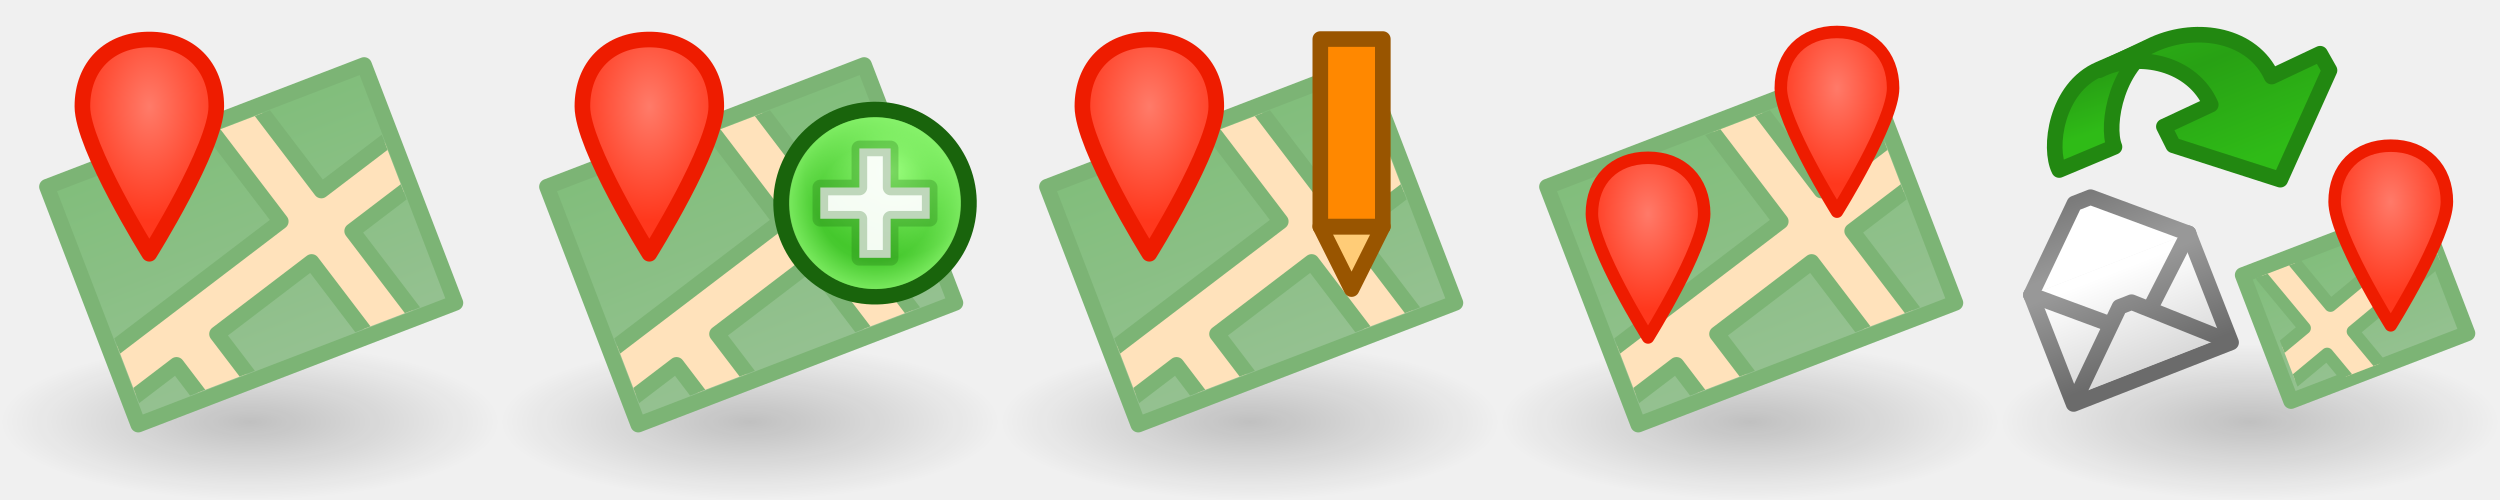
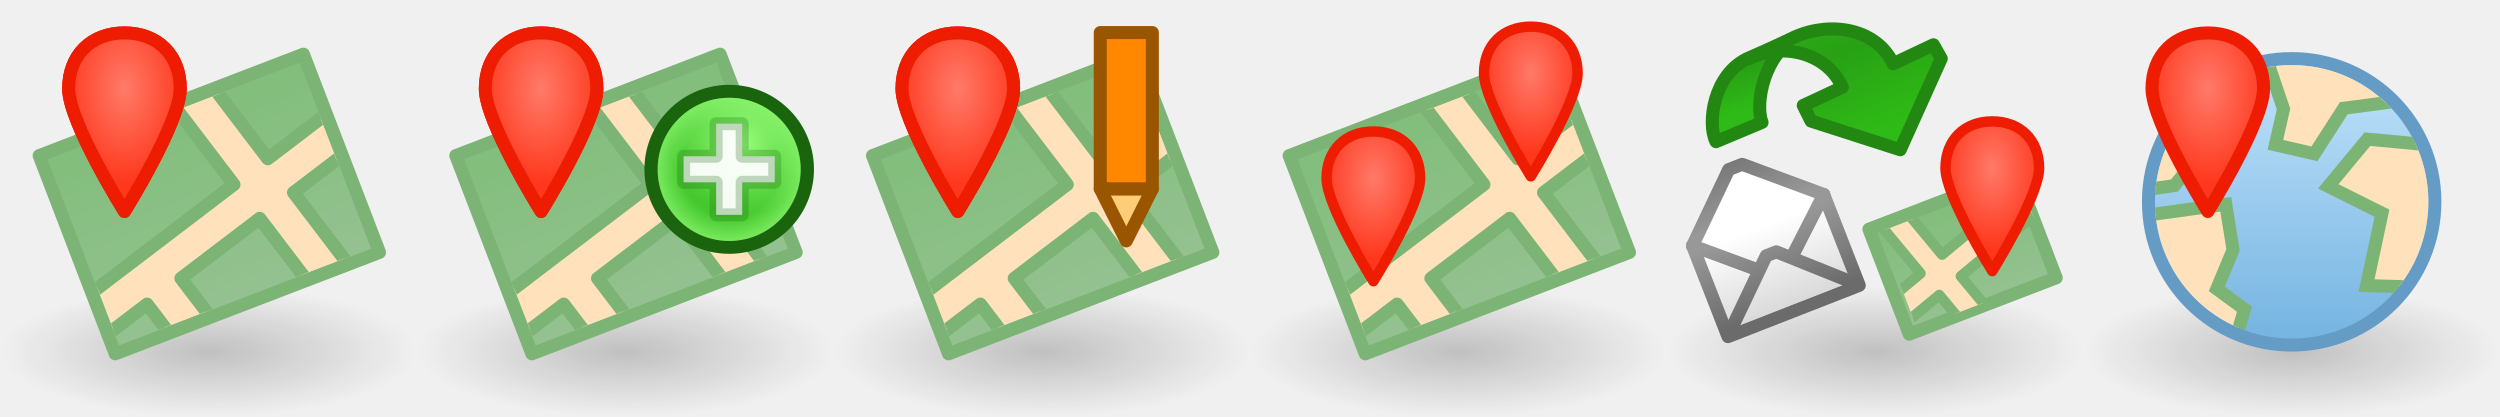
- <svg xmlns="http://www.w3.org/2000/svg" xmlns:xlink="http://www.w3.org/1999/xlink" width="160" height="32" id="svg14106" version="1.1">
+ <svg xmlns="http://www.w3.org/2000/svg" xmlns:xlink="http://www.w3.org/1999/xlink" width="192" height="32" id="svg14106" version="1.1">
  <defs id="defs14108">
+     <linearGradient id="linearGradient4080">
+       <stop id="stop4082" offset="0" style="stop-color:#72b2e0;stop-opacity:1;" />
+       <stop id="stop4084" offset="1" style="stop-color:#c3e4fb;stop-opacity:1;" />
+     </linearGradient>
    <linearGradient id="linearGradient3872">
      <stop style="stop-color:#ff7b69;stop-opacity:1;" offset="0" id="stop3874" />
      <stop style="stop-color:#ff381d;stop-opacity:1;" offset="1" id="stop3876" />
    </linearGradient>
    <linearGradient id="linearGradient3864">
      <stop style="stop-color:#95c191;stop-opacity:1;" offset="0" id="stop3866" />
      <stop style="stop-color:#81be7b;stop-opacity:1;" offset="1" id="stop3868" />
    </linearGradient>
    <linearGradient id="linearGradient3592-9">
      <stop id="stop3594-6" offset="0" style="stop-color:#000000;stop-opacity:0.2;" />
      <stop id="stop3596-3" offset="1" style="stop-color:#000000;stop-opacity:0;" />
    </linearGradient>
    <radialGradient xlink:href="#linearGradient5195-0" id="radialGradient4629" gradientUnits="userSpaceOnUse" gradientTransform="matrix(0.8447221,-1.3923892e-6,1.3343892e-6,0.8814524,446.1461,1.239711)" cx="2873.21" cy="11.074" fx="2873.21" fy="11.074" r="6.25" />
    <linearGradient id="linearGradient5195-0">
      <stop id="stop5197-6" offset="0" style="stop-color:#9bff7e;stop-opacity:1;" />
      <stop id="stop5199-2-2" offset="1" style="stop-color:#2fba18;stop-opacity:1;" />
    </linearGradient>
    <radialGradient xlink:href="#linearGradient4073" id="radialGradient4631" gradientUnits="userSpaceOnUse" cx="2889" cy="5.5" fx="2889" fy="5.5" r="5.5" />
    <linearGradient id="linearGradient4073">
      <stop id="stop4075" offset="0" style="stop-color:#9bff7e;stop-opacity:0;" />
      <stop style="stop-color:#9bff7e;stop-opacity:0.224;" offset="0.676" id="stop4081" />
      <stop id="stop4077" offset="1" style="stop-color:#9bff7e;stop-opacity:0.677;" />
    </linearGradient>
-     <radialGradient xlink:href="#linearGradient3592-9" id="radialGradient8587" gradientUnits="userSpaceOnUse" gradientTransform="matrix(1,0,0,0.3125,2240,1038.924)" cx="16" cy="27" fx="16" fy="27" r="16" />
    <linearGradient xlink:href="#linearGradient6008" id="linearGradient8595" gradientUnits="userSpaceOnUse" gradientTransform="translate(1.1345935e-4,1020.562)" x1="1501" y1="5" x2="1503" y2="11" />
    <linearGradient id="linearGradient6008">
      <stop id="stop6010" offset="0" style="stop-color:#2fba18;stop-opacity:1;" />
      <stop style="stop-color:#28a114;stop-opacity:1;" offset="0.5" id="stop6120" />
      <stop id="stop6012" offset="1" style="stop-color:#2fbb17;stop-opacity:1;" />
    </linearGradient>
    <linearGradient xlink:href="#linearGradient6008" id="linearGradient8597" gradientUnits="userSpaceOnUse" gradientTransform="translate(-3.2806452e-6,1020.562)" x1="1498.807" y1="4.216" x2="1504" y2="17" />
    <linearGradient xlink:href="#linearGradient3795" id="linearGradient8609" gradientUnits="userSpaceOnUse" gradientTransform="matrix(0.7557406,0,0,0.7557406,666.1902,1036.285)" x1="2282.939" y1="57" x2="2282.939" y2="41.783" />
    <linearGradient id="linearGradient3795">
      <stop style="stop-color:#dadada;stop-opacity:1;" offset="0" id="stop3797" />
      <stop style="stop-color:#ffffff;stop-opacity:1;" offset="1" id="stop3799" />
    </linearGradient>
    <linearGradient xlink:href="#linearGradient3633-25" id="linearGradient8611" gradientUnits="userSpaceOnUse" gradientTransform="matrix(0.7557406,0,0,0.7557406,666.1902,1036.285)" x1="2281.616" y1="41.783" x2="2281.616" y2="57" />
    <linearGradient id="linearGradient3633-25">
      <stop id="stop3635-50" offset="0" style="stop-color:#989898;stop-opacity:1;" />
      <stop id="stop3637-9" offset="1" style="stop-color:#6b6b6b;stop-opacity:1;" />
    </linearGradient>
    <linearGradient xlink:href="#linearGradient3633-25" id="linearGradient8613" gradientUnits="userSpaceOnUse" gradientTransform="matrix(0.7557406,0,0,0.7557406,686.9731,1035.151)" x1="2254.116" y1="43.283" x2="2254.116" y2="58.5" />
    <linearGradient xlink:href="#linearGradient3795" id="linearGradient8615" gradientUnits="userSpaceOnUse" gradientTransform="matrix(0.7557406,0,0,0.7557406,686.9731,1035.151)" x1="2254.116" y1="58.5" x2="2254.116" y2="43.283" />
    <linearGradient xlink:href="#linearGradient3633-25" id="linearGradient8617" gradientUnits="userSpaceOnUse" gradientTransform="matrix(0.7557406,0,0,0.7557406,686.9731,1035.151)" x1="2255.439" y1="43.283" x2="2255.439" y2="58.5" />
    <linearGradient xlink:href="#linearGradient3633-25" id="linearGradient8619" gradientUnits="userSpaceOnUse" gradientTransform="matrix(0.7557406,0,0,-0.7557406,686.9731,1098.573)" x1="2254.116" y1="43.283" x2="2254.116" y2="58.5" />
    <clipPath clipPathUnits="userSpaceOnUse" id="clipPath4005">
      <rect transform="scale(-1,1)" y="1062.862" x="-24.5" height="14" width="19" id="rect4007" style="fill:#ff0fe5;fill-opacity:0.321;stroke:none" />
    </clipPath>
    <linearGradient id="linearGradient3872-3">
      <stop style="stop-color:#ff7a69;stop-opacity:1;" offset="0" id="stop3874-8" />
      <stop style="stop-color:#ff381d;stop-opacity:1;" offset="1" id="stop3876-8" />
    </linearGradient>
-     <radialGradient xlink:href="#linearGradient3592-9" id="radialGradient3119" gradientUnits="userSpaceOnUse" gradientTransform="matrix(1,0,0,0.3125,-2.0003e-4,1038.925)" cx="16" cy="27" fx="16" fy="27" r="16" />
-     <linearGradient xlink:href="#linearGradient3864" id="linearGradient3121" gradientUnits="userSpaceOnUse" gradientTransform="translate(0,1020.362)" x1="23" y1="57" x2="23" y2="42" />
    <linearGradient xlink:href="#linearGradient3864" id="linearGradient4136" gradientUnits="userSpaceOnUse" x1="128" y1="54" x2="128" y2="44" gradientTransform="matrix(0.8639265,0,0,0.8639265,-340.7828,982.4482)" />
    <clipPath clipPathUnits="userSpaceOnUse" id="clipPath4138">
      <rect style="fill:#f800de;fill-opacity:0.402;stroke:none" id="rect4140" width="11.404" height="7.948" x="-237.257" y="1020.95" transform="matrix(0.9335804,-0.3583679,0.3583679,0.9335804,0,0)" />
    </clipPath>
-     <radialGradient xlink:href="#linearGradient3872" id="radialGradient3927" gradientUnits="userSpaceOnUse" gradientTransform="matrix(0.8570188,0,0,1.324483,1.702865,1005.619)" cx="15" cy="40.059" fx="15" fy="40.059" r="5.5" />
-     <radialGradient xlink:href="#linearGradient3872-3" id="radialGradient3933" gradientUnits="userSpaceOnUse" gradientTransform="matrix(0.71875,0,0,1.110795,90.2125,982.5588)" cx="15" cy="40.059" fx="15" fy="40.059" r="5.5" />
+     <radialGradient xlink:href="#linearGradient3592-9" id="radialGradient3066" gradientUnits="userSpaceOnUse" gradientTransform="matrix(1,0,0,0.3125,-2.0003e-4,1038.925)" cx="16" cy="27" fx="16" fy="27" r="16" />
+     <linearGradient xlink:href="#linearGradient3864" id="linearGradient3068" gradientUnits="userSpaceOnUse" gradientTransform="translate(0,1020.362)" x1="23" y1="57" x2="23" y2="42" />
+     <radialGradient xlink:href="#linearGradient3872" id="radialGradient3070" gradientUnits="userSpaceOnUse" gradientTransform="matrix(0.8570188,0,0,1.324483,1.702865,1005.619)" cx="15" cy="40.059" fx="15" fy="40.059" r="5.5" />
+     <radialGradient xlink:href="#linearGradient3872-3" id="radialGradient3072" gradientUnits="userSpaceOnUse" gradientTransform="matrix(0.71875,0,0,1.110795,90.2125,982.5588)" cx="15" cy="40.059" fx="15" fy="40.059" r="5.5" />
+     <radialGradient xlink:href="#linearGradient3592-9" id="radialGradient3878" gradientUnits="userSpaceOnUse" gradientTransform="matrix(1,0,0,0.3125,127.9998,1038.925)" cx="16" cy="27" fx="16" fy="27" r="16" />
+     <radialGradient r="5.5" fy="40.059" fx="15" cy="40.059" cx="15" gradientTransform="matrix(0.8570188,0,0,1.324483,156.7028,974.1188)" gradientUnits="userSpaceOnUse" id="radialGradient4041" xlink:href="#linearGradient3872-3" />
+     <linearGradient xlink:href="#linearGradient4080" id="linearGradient4072" gradientUnits="userSpaceOnUse" x1="190.919" y1="25.387" x2="190.919" y2="-3.813" />
+     <clipPath clipPathUnits="userSpaceOnUse" id="clipPath4097">
+       <path transform="matrix(0.751856,0,0,0.751856,48.2065,7.3899)" d="m 183.936,10.787 a 13.965,13.965 0 1 1 -27.931,0 13.965,13.965 0 1 1 27.931,0 z" id="path4099" style="fill:#ff41b3;fill-opacity:0.305;stroke:none" />
+     </clipPath>
+     <clipPath clipPathUnits="userSpaceOnUse" id="clipPath4101">
+       <path transform="matrix(0.751856,0,0,0.751856,48.2065,7.3899)" d="m 183.936,10.787 a 13.965,13.965 0 1 1 -27.931,0 13.965,13.965 0 1 1 27.931,0 z" id="path4103" style="fill:#ff41b3;fill-opacity:0.305;stroke:none" />
+     </clipPath>
+     <clipPath clipPathUnits="userSpaceOnUse" id="clipPath4105">
+       <path transform="matrix(0.751856,0,0,0.751856,48.2065,7.3899)" d="m 183.936,10.787 a 13.965,13.965 0 1 1 -27.931,0 13.965,13.965 0 1 1 27.931,0 z" id="path4107" style="fill:#ff41b3;fill-opacity:0.305;stroke:none" />
+     </clipPath>
+     <clipPath clipPathUnits="userSpaceOnUse" id="clipPath4109">
+       <path transform="matrix(0.751856,0,0,0.751856,48.2065,7.3899)" d="m 183.936,10.787 a 13.965,13.965 0 1 1 -27.931,0 13.965,13.965 0 1 1 27.931,0 z" id="path4111" style="fill:#ff41b3;fill-opacity:0.305;stroke:none" />
+     </clipPath>
  </defs>
  <g id="layer1" transform="translate(0,-1020.362)">
    <use x="0" y="0" xlink:href="#use4084" id="use4086" transform="translate(32,0)" width="160" height="32" />
    <use x="0" y="0" xlink:href="#g4074" id="use4084" transform="translate(32,0)" width="160" height="32" />
    <use x="0" y="0" xlink:href="#g4019" id="use3928" transform="translate(96,0)" width="160" height="32" />
-     <g id="g4371" transform="translate(-2112,3.8359375e-4)">
-       <rect style="fill:url(#radialGradient8587);fill-opacity:1;fill-rule:evenodd;stroke:none" id="use4191" width="32" height="10" x="2240" y="1042.362" />
-       <g id="use6091" transform="translate(735.788,-0.300402)">
-         <path id="path8591" d="m 1510.563,1025.093 c -2.78,1.201 -3.266,5.063 -2.562,6.45 l 3.537,-1.482 c -0.575,-1.415 0.158,-5.461 2.922,-6.66 z" style="fill:url(#linearGradient8595);fill-opacity:1;stroke:#228811;stroke-width:1;stroke-linecap:round;stroke-linejoin:round;stroke-miterlimit:4;stroke-opacity:1;stroke-dasharray:none;stroke-dashoffset:0" />
-         <path id="path8593" d="m 1517.7,1027.362 -3,1.4 0.6,1.2 6.85,2.2 3.15,-7 -0.6,-1.062 -3.1,1.463 c -1.2,-2.643 -4.696,-3.336 -7.556,-2.058 l -3.481,1.652 c 2.547,-1.271 5.997,-0.426 7.138,2.206 z" style="fill:url(#linearGradient8597);fill-opacity:1;stroke:#228811;stroke-width:1;stroke-linecap:round;stroke-linejoin:round;stroke-miterlimit:4;stroke-opacity:1;stroke-dasharray:none;stroke-dashoffset:0" />
-       </g>
-       <g style="stroke-width:1.802;stroke-miterlimit:4;stroke-dasharray:none" transform="matrix(0.5169113,-0.2019099,0.2019099,0.5169113,794.2576,969.1172)" id="use6095">
-         <path style="fill:url(#linearGradient8609);fill-opacity:1;stroke:url(#linearGradient8611);stroke-width:1.802;stroke-linecap:round;stroke-linejoin:round;stroke-miterlimit:4;stroke-opacity:1;stroke-dasharray:none" d="m 2403.5,1066.862 0,13.5 -19.5,0 0,-13.5" id="path8601" />
-         <path id="path8603" d="m 2384,1066.862 9,8 1.5,0 9,-8" style="fill:none;stroke:url(#linearGradient8613);stroke-width:1.802;stroke-linecap:round;stroke-linejoin:round;stroke-miterlimit:4;stroke-opacity:1;stroke-dasharray:none" />
-         <path id="path8605" d="m 2384.861,1079.502 8.139,-7.64 1.5,0 8.139,7.64" style="fill:url(#linearGradient8615);fill-opacity:1;stroke:url(#linearGradient8617);stroke-width:1.802;stroke-linecap:round;stroke-linejoin:round;stroke-miterlimit:4;stroke-opacity:1;stroke-dasharray:none" />
-         <path style="fill:#ffffff;fill-opacity:1;stroke:url(#linearGradient8619);stroke-width:1.802;stroke-linecap:round;stroke-linejoin:round;stroke-miterlimit:4;stroke-opacity:1;stroke-dasharray:none" d="m 2384,1066.862 8.5,-8 2,0 9,8" id="path8607" />
-       </g>
-     </g>
+     <use height="32" width="192" transform="translate(32,1.7382813e-5)" id="use3074" xlink:href="#use4191" y="0" x="0" />
    <g id="g5344" transform="translate(-2827.5,19.49995)">
-       <path transform="matrix(1.041751,0,0,0.9983485,-108.6679,1000.884)" d="m 2877.999,12.878 c 0.064,3.313 -2.457,6.053 -5.632,6.12 -3.175,0.067 -5.801,-2.564 -5.865,-5.877 -0.064,-3.313 2.457,-6.053 5.632,-6.12 3.167,-0.067 5.789,2.551 5.865,5.854" id="path5322" style="fill:url(#radialGradient4629);fill-opacity:1;stroke:#19640c;stroke-width:1;stroke-linecap:round;stroke-linejoin:round;stroke-miterlimit:4;stroke-opacity:1;stroke-dasharray:none" />
-       <path transform="translate(-5.5,1008.362)" d="m 2894.499,5.389 c 0.061,3.037 -2.35,5.549 -5.387,5.61 -3.037,0.062 -5.549,-2.35 -5.61,-5.387 -0.061,-3.037 2.35,-5.549 5.387,-5.61 3.029,-0.061 5.537,2.338 5.61,5.367" id="path5334" style="fill:url(#radialGradient4631);fill-opacity:1;stroke:none" />
+       <path transform="matrix(1.041751,0,0,0.9983485,-108.6679,1000.884)" d="m 2877.999,12.878 a 5.75,6 0 1 1 -5e-4,-0.023" id="path5322" style="fill:url(#radialGradient4629);fill-opacity:1;stroke:#19640c;stroke-width:1;stroke-linecap:round;stroke-linejoin:round;stroke-miterlimit:4;stroke-opacity:1;stroke-dasharray:none" />
+       <path transform="translate(-5.5,1008.362)" d="m 2894.499,5.389 a 5.5,5.5 0 1 1 -5e-4,-0.021" id="path5334" style="fill:url(#radialGradient4631);fill-opacity:1;stroke:none" />
      <path id="path5290" d="m 2880,1014.862 0,-2 2.5,0 0,-2.5 2,0 0,2.5 2.5,0 0,2 -2.5,0 0,2.5 -2,0 0,-2.5 z" style="fill:#ffffff;fill-opacity:0.941;stroke:#19640c;stroke-width:1px;stroke-linecap:round;stroke-linejoin:round;stroke-opacity:0.251" />
    </g>
    <g id="g6242" transform="translate(-68,0)">
      <path id="path3966-4-44" d="m 152.5,1034.862 2,4 2,-4 z" style="fill:#ffcc77;fill-opacity:1;stroke:#995500;stroke-width:1px;stroke-linecap:butt;stroke-linejoin:round;stroke-opacity:1" />
      <path id="path3158-9-6-5" d="m 152.5,1022.862 4,0 0,12 -4,0 z" style="fill:#ff8800;fill-opacity:1;stroke:#995500;stroke-width:1px;stroke-linecap:round;stroke-linejoin:round;stroke-opacity:1" />
    </g>
    <g id="g4074">
      <g transform="translate(0,1.7382813e-5)" id="g4019">
-         <rect style="fill:url(#radialGradient3119);fill-opacity:1;fill-rule:evenodd;stroke:none" id="use5170" width="32" height="10" x="0" y="1042.362" />
+         <rect style="fill:url(#radialGradient3066);fill-opacity:1;fill-rule:evenodd;stroke:none" id="use5170" width="32" height="10" x="0" y="1042.362" />
        <g transform="matrix(1.014889,-0.3895792,0.3895792,1.014889,-415.9434,-43.91848)" id="use4017">
-           <path style="fill:url(#linearGradient3121);fill-opacity:1;stroke:#7cb475;stroke-width:0.92;stroke-linecap:round;stroke-linejoin:round;stroke-miterlimit:4;stroke-opacity:1;stroke-dasharray:none" d="m 5,1077.362 0,-15 20,0 0,15 z" id="path3101" />
+           <path style="fill:url(#linearGradient3068);fill-opacity:1;stroke:#7cb475;stroke-width:0.92;stroke-linecap:round;stroke-linejoin:round;stroke-miterlimit:4;stroke-opacity:1;stroke-dasharray:none" d="m 5,1077.362 0,-15 20,0 0,15 z" id="path3101" />
          <path id="path3103" d="m 16.914,1057.8 3.085,10.558 4.799,-1.403 0.841,2.88 -4.799,1.403 3.646,12.478 -2.88,0.842 -3.646,-12.478 -6.719,1.964 3.646,12.478 -2.88,0.842 -3.646,-12.478 -13.438,3.927 -0.841,-2.88 23.037,-6.732 -3.085,-10.558 z" style="fill:#ffe2bb;fill-opacity:1;stroke:#7cb475;stroke-width:0.92;stroke-linecap:round;stroke-linejoin:round;stroke-miterlimit:4;stroke-opacity:1;stroke-dasharray:none;stroke-dashoffset:0" clip-path="url(#clipPath4005)" />
+           <path clip-path="url(#clipPath4005)" style="fill:#ffe2bb;fill-opacity:1;stroke:#7cb475;stroke-width:0.92;stroke-linecap:round;stroke-linejoin:round;stroke-miterlimit:4;stroke-opacity:1;stroke-dasharray:none;stroke-dashoffset:0" d="m 16.914,1057.8 3.085,10.558 4.799,-1.403 0.841,2.88 -4.799,1.403 3.646,12.478 -2.88,0.842 -3.646,-12.478 -6.719,1.964 3.646,12.478 -2.88,0.842 -3.646,-12.478 -13.438,3.927 -0.841,-2.88 23.037,-6.732 -3.085,-10.558 z" id="path3989" />
        </g>
      </g>
      <g transform="translate(-5,-31.49998)" id="g3913">
-         <path id="path3862" d="m 14.558,1054.391 c -2.571,0 -4.285,1.714 -4.285,4.285 0,2.571 4.285,9.427 4.285,9.427 0,0 4.285,-6.856 4.285,-9.427 0,-2.571 -1.714,-4.285 -4.285,-4.285 z" style="fill:url(#radialGradient3927);fill-opacity:1;stroke:#ee1c00;stroke-width:1;stroke-linecap:round;stroke-linejoin:round;stroke-miterlimit:4;stroke-opacity:1;stroke-dasharray:none" />
+         <path id="path3862" d="m 14.558,1054.391 c -2.571,0 -4.285,1.714 -4.285,4.285 0,2.571 4.285,9.427 4.285,9.427 0,0 4.285,-6.856 4.285,-9.427 0,-2.571 -1.714,-4.285 -4.285,-4.285 z" style="fill:url(#radialGradient3070);fill-opacity:1;stroke:#ee1c00;stroke-width:1;stroke-linecap:round;stroke-linejoin:round;stroke-miterlimit:4;stroke-opacity:1;stroke-dasharray:none" />
+         <path style="fill:url(#radialGradient3070);fill-opacity:1;stroke:#ee1c00;stroke-width:1;stroke-linecap:round;stroke-linejoin:round;stroke-miterlimit:4;stroke-opacity:1;stroke-dasharray:none" d="m 14.558,1054.391 c -2.571,0 -4.285,1.714 -4.285,4.285 0,2.571 4.285,9.427 4.285,9.427 0,0 4.285,-6.856 4.285,-9.427 0,-2.571 -1.714,-4.285 -4.285,-4.285 z" id="path4020" />
      </g>
    </g>
    <g id="g3908" transform="translate(4.48033,6.997876)">
-       <path id="path3862-4" d="m 100.994,1023.462 c -2.156,0 -3.594,1.438 -3.594,3.594 0,2.156 3.594,7.906 3.594,7.906 0,0 3.594,-5.75 3.594,-7.906 0,-2.156 -1.438,-3.594 -3.594,-3.594 z" style="fill:url(#radialGradient3933);fill-opacity:1;stroke:#ee1c00;stroke-width:0.8;stroke-linecap:round;stroke-linejoin:round;stroke-miterlimit:4;stroke-opacity:1;stroke-dasharray:none" />
+       <path id="path3862-4" d="m 100.994,1023.462 c -2.156,0 -3.594,1.438 -3.594,3.594 0,2.156 3.594,7.906 3.594,7.906 0,0 3.594,-5.75 3.594,-7.906 0,-2.156 -1.438,-3.594 -3.594,-3.594 z" style="fill:url(#radialGradient3072);fill-opacity:1;stroke:#ee1c00;stroke-width:0.8;stroke-linecap:round;stroke-linejoin:round;stroke-miterlimit:4;stroke-opacity:1;stroke-dasharray:none" />
    </g>
    <use x="0" y="0" xlink:href="#g3908" id="use3918" transform="translate(12.0909,-8.051842)" width="160" height="32" />
-     <rect style="fill:url(#linearGradient4136);fill-opacity:1;stroke:#7cb475;stroke-width:1;stroke-linecap:round;stroke-linejoin:round;stroke-miterlimit:4;stroke-opacity:1;stroke-dasharray:none;stroke-dashoffset:0" id="rect4088" width="12.095" height="8.639" x="-237.976" y="1020.461" transform="matrix(0.9335804,-0.3583679,0.3583679,0.9335804,0,0)" />
-     <path style="fill:#ffe2bb;fill-opacity:1;stroke:#7cb475;stroke-width:0.8;stroke-linecap:round;stroke-linejoin:round;stroke-miterlimit:4;stroke-opacity:1;stroke-dasharray:none" d="m 159.121,1031.646 -9.972,8.276 -4.414,-5.318 -1.652,1.439 4.414,5.318 -5.983,4.966 1.439,1.652 5.983,-4.966 3.862,4.654 1.652,-1.439 -3.862,-4.654 9.972,-8.276 z" id="path4102" clip-path="url(#clipPath4138)" />
-     <use x="0" y="0" xlink:href="#g3908" id="use4123" transform="translate(47.53367,-0.7754442)" width="160" height="32" />
+     <g id="g3880">
+       <rect style="fill:url(#radialGradient3878);fill-opacity:1;fill-rule:evenodd;stroke:none" id="use4191" width="32" height="10" x="128" y="1042.362" />
+       <g id="use6091" transform="translate(-1376.212,-0.3000184)">
+         <path id="path8591" d="m 1510.563,1025.093 c -2.78,1.201 -3.266,5.063 -2.562,6.45 l 3.537,-1.482 c -0.575,-1.415 0.158,-5.461 2.922,-6.66 z" style="fill:url(#linearGradient8595);fill-opacity:1;stroke:#228811;stroke-width:1;stroke-linecap:round;stroke-linejoin:round;stroke-miterlimit:4;stroke-opacity:1;stroke-dasharray:none;stroke-dashoffset:0" />
+         <path id="path8593" d="m 1517.7,1027.362 -3,1.4 0.6,1.2 6.85,2.2 3.15,-7 -0.6,-1.062 -3.1,1.463 c -1.2,-2.643 -4.696,-3.336 -7.556,-2.058 l -3.481,1.652 c 2.547,-1.271 5.997,-0.426 7.138,2.206 z" style="fill:url(#linearGradient8597);fill-opacity:1;stroke:#228811;stroke-width:1;stroke-linecap:round;stroke-linejoin:round;stroke-miterlimit:4;stroke-opacity:1;stroke-dasharray:none;stroke-dashoffset:0" />
+       </g>
+       <g style="stroke-width:1.802;stroke-miterlimit:4;stroke-dasharray:none" transform="matrix(0.5169113,-0.2019099,0.2019099,0.5169113,-1317.742,969.1176)" id="use6095">
+         <path style="fill:url(#linearGradient8609);fill-opacity:1;stroke:url(#linearGradient8611);stroke-width:1.802;stroke-linecap:round;stroke-linejoin:round;stroke-miterlimit:4;stroke-opacity:1;stroke-dasharray:none" d="m 2403.5,1066.862 0,13.5 -19.5,0 0,-13.5" id="path8601" />
+         <path id="path8603" d="m 2384,1066.862 9,8 1.5,0 9,-8" style="fill:none;stroke:url(#linearGradient8613);stroke-width:1.802;stroke-linecap:round;stroke-linejoin:round;stroke-miterlimit:4;stroke-opacity:1;stroke-dasharray:none" />
+         <path id="path8605" d="m 2384.861,1079.502 8.139,-7.64 1.5,0 8.139,7.64" style="fill:url(#linearGradient8615);fill-opacity:1;stroke:url(#linearGradient8617);stroke-width:1.802;stroke-linecap:round;stroke-linejoin:round;stroke-miterlimit:4;stroke-opacity:1;stroke-dasharray:none" />
+         <path style="fill:#ffffff;fill-opacity:1;stroke:url(#linearGradient8619);stroke-width:1.802;stroke-linecap:round;stroke-linejoin:round;stroke-miterlimit:4;stroke-opacity:1;stroke-dasharray:none" d="m 2384,1066.862 8.5,-8 2,0 9,8" id="path8607" />
+       </g>
+       <rect transform="matrix(0.9335804,-0.3583679,0.3583679,0.9335804,0,0)" y="1020.461" x="-237.976" height="8.639" width="12.095" id="rect4088" style="fill:url(#linearGradient4136);fill-opacity:1;stroke:#7cb475;stroke-width:1;stroke-linecap:round;stroke-linejoin:round;stroke-miterlimit:4;stroke-opacity:1;stroke-dasharray:none;stroke-dashoffset:0" />
+       <path clip-path="url(#clipPath4138)" id="path4102" d="m 159.121,1031.646 -9.972,8.276 -4.414,-5.318 -1.652,1.439 4.414,5.318 -5.983,4.966 1.439,1.652 5.983,-4.966 3.862,4.654 1.652,-1.439 -3.862,-4.654 9.972,-8.276 z" style="fill:#ffe2bb;fill-opacity:1;stroke:#7cb475;stroke-width:0.8;stroke-linecap:round;stroke-linejoin:round;stroke-miterlimit:4;stroke-opacity:1;stroke-dasharray:none" />
+       <use height="32" width="160" transform="translate(47.53367,-0.7754442)" id="use4123" xlink:href="#g3908" y="0" x="0" />
+     </g>
+     <path style="fill:url(#linearGradient4072);fill-opacity:1;stroke:#649cc5;stroke-width:1.27;stroke-miterlimit:4;stroke-opacity:1;stroke-dasharray:none" id="path3078" d="m 183.936,10.787 a 13.965,13.965 0 1 1 -27.931,0 13.965,13.965 0 1 1 27.931,0 z" transform="matrix(0.7876633,0,0,0.7876633,42.12025,1027.366)" />
+     <path style="fill:#ffe2bb;stroke:#7cb475;stroke-width:1px;stroke-linecap:butt;stroke-linejoin:miter;stroke-opacity:1;fill-opacity:1" d="m 186.312,22.062 -4.562,-0.125 1.188,-5.562 -4.125,-2.062 3,-3.625 6.75,0.625 z" id="path4089" transform="translate(0,1020.362)" clip-path="url(#clipPath4109)" />
+     <path style="fill:#ffe2bb;stroke:#7cb475;stroke-width:1px;stroke-linecap:butt;stroke-linejoin:miter;stroke-opacity:1;fill-opacity:1" d="M 173.812,3.75 175.375,8.375 l -0.625,2.75 3,0.688 2.25,-3.5 6.688,-0.875 c 0,0 -5.562,-4.938 -5.625,-5.188 -0.062,-0.25 -7.25,1.5 -7.25,1.5 z" id="path4091" transform="translate(0,1020.362)" clip-path="url(#clipPath4105)" />
+     <path style="fill:#ffe2bb;fill-opacity:1;stroke:#7cb475;stroke-width:1px;stroke-linecap:butt;stroke-linejoin:miter;stroke-opacity:1" d="m 165.062,16.5 5.875,-0.812 0.562,3.5 -1.25,3 2.125,1.562 -0.875,3 -8.938,-4.938 z" id="path4093" transform="translate(0,1020.362)" clip-path="url(#clipPath4101)" />
+     <path style="fill:#ffe2bb;stroke:#7cb475;stroke-width:1px;stroke-linecap:butt;stroke-linejoin:miter;stroke-opacity:1;fill-opacity:1" d="M 162.188,14.938 167,14.25 171.5,8.688 163.438,3.25 161.625,12.75 z" id="path4095" transform="translate(0,1020.362)" clip-path="url(#clipPath4097)" />
+     <path style="fill:url(#radialGradient4041);fill-opacity:1;stroke:#ee1c00;stroke-width:1;stroke-linecap:round;stroke-linejoin:round;stroke-miterlimit:4;stroke-opacity:1;stroke-dasharray:none" d="m 169.558,1022.891 c -2.571,0 -4.285,1.714 -4.285,4.285 0,2.571 4.285,9.427 4.285,9.427 0,0 4.285,-6.856 4.285,-9.427 0,-2.571 -1.714,-4.285 -4.285,-4.285 z" id="path4020-0" />
  </g>
</svg>
